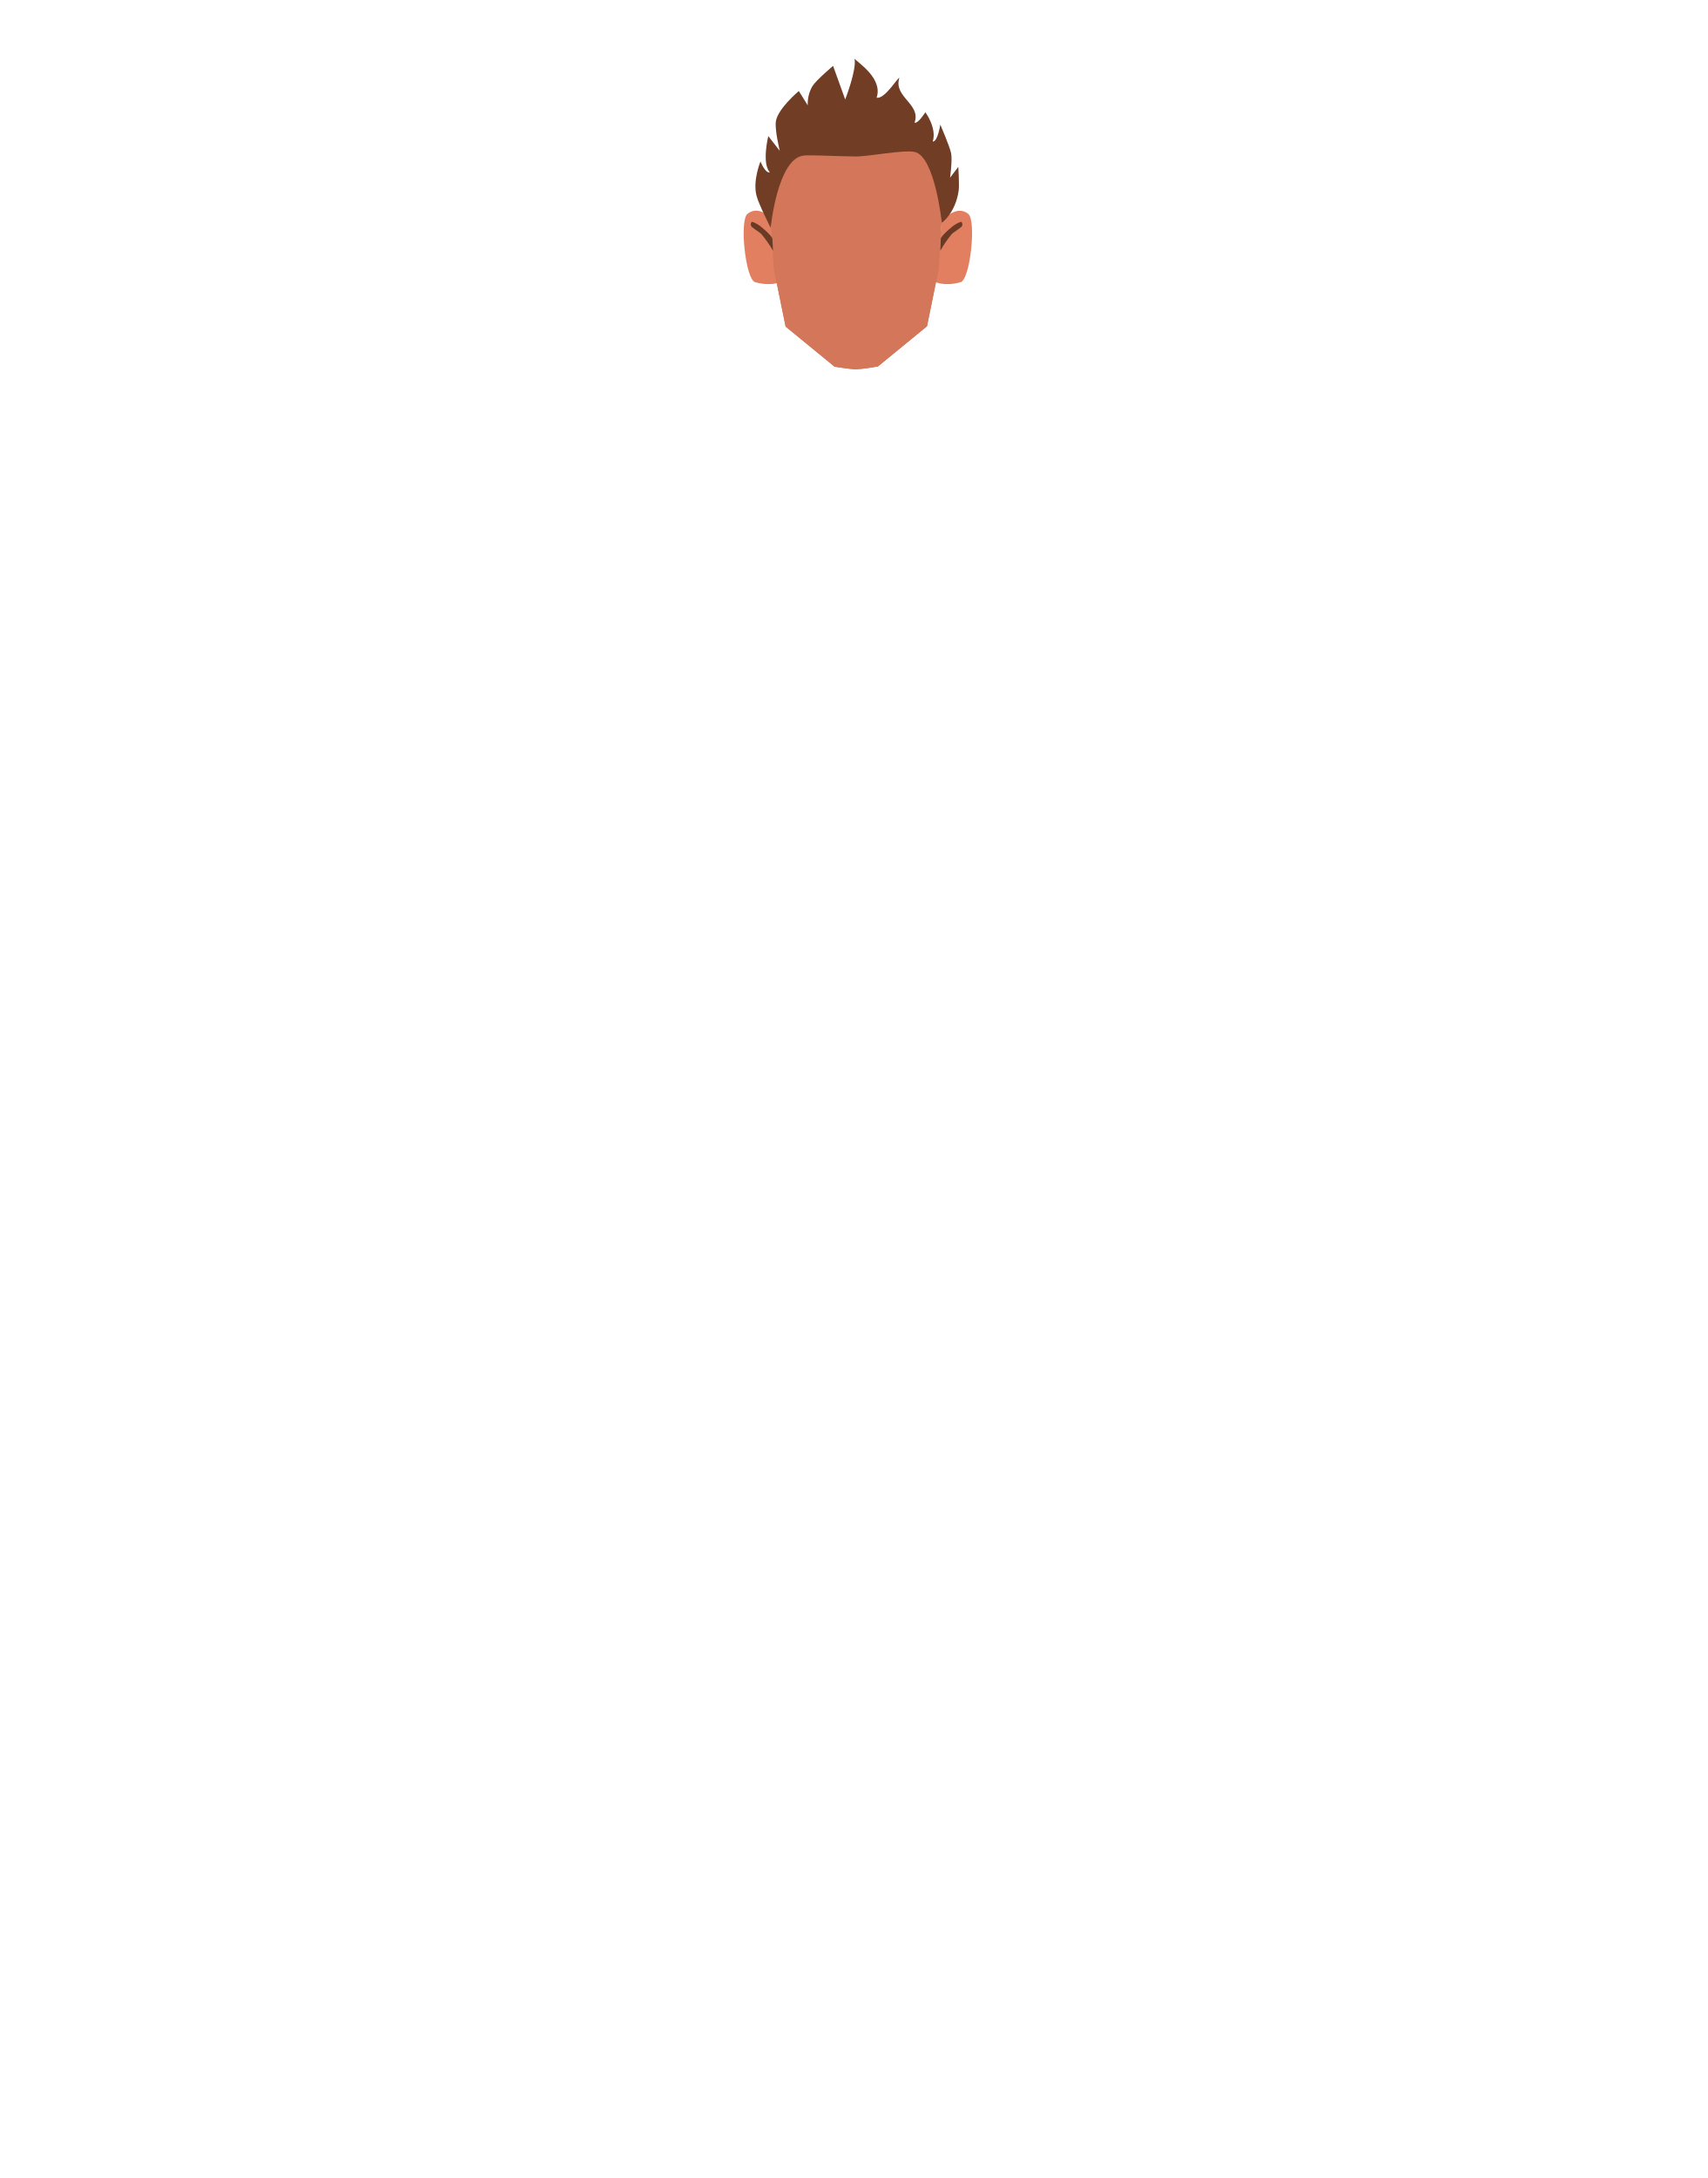
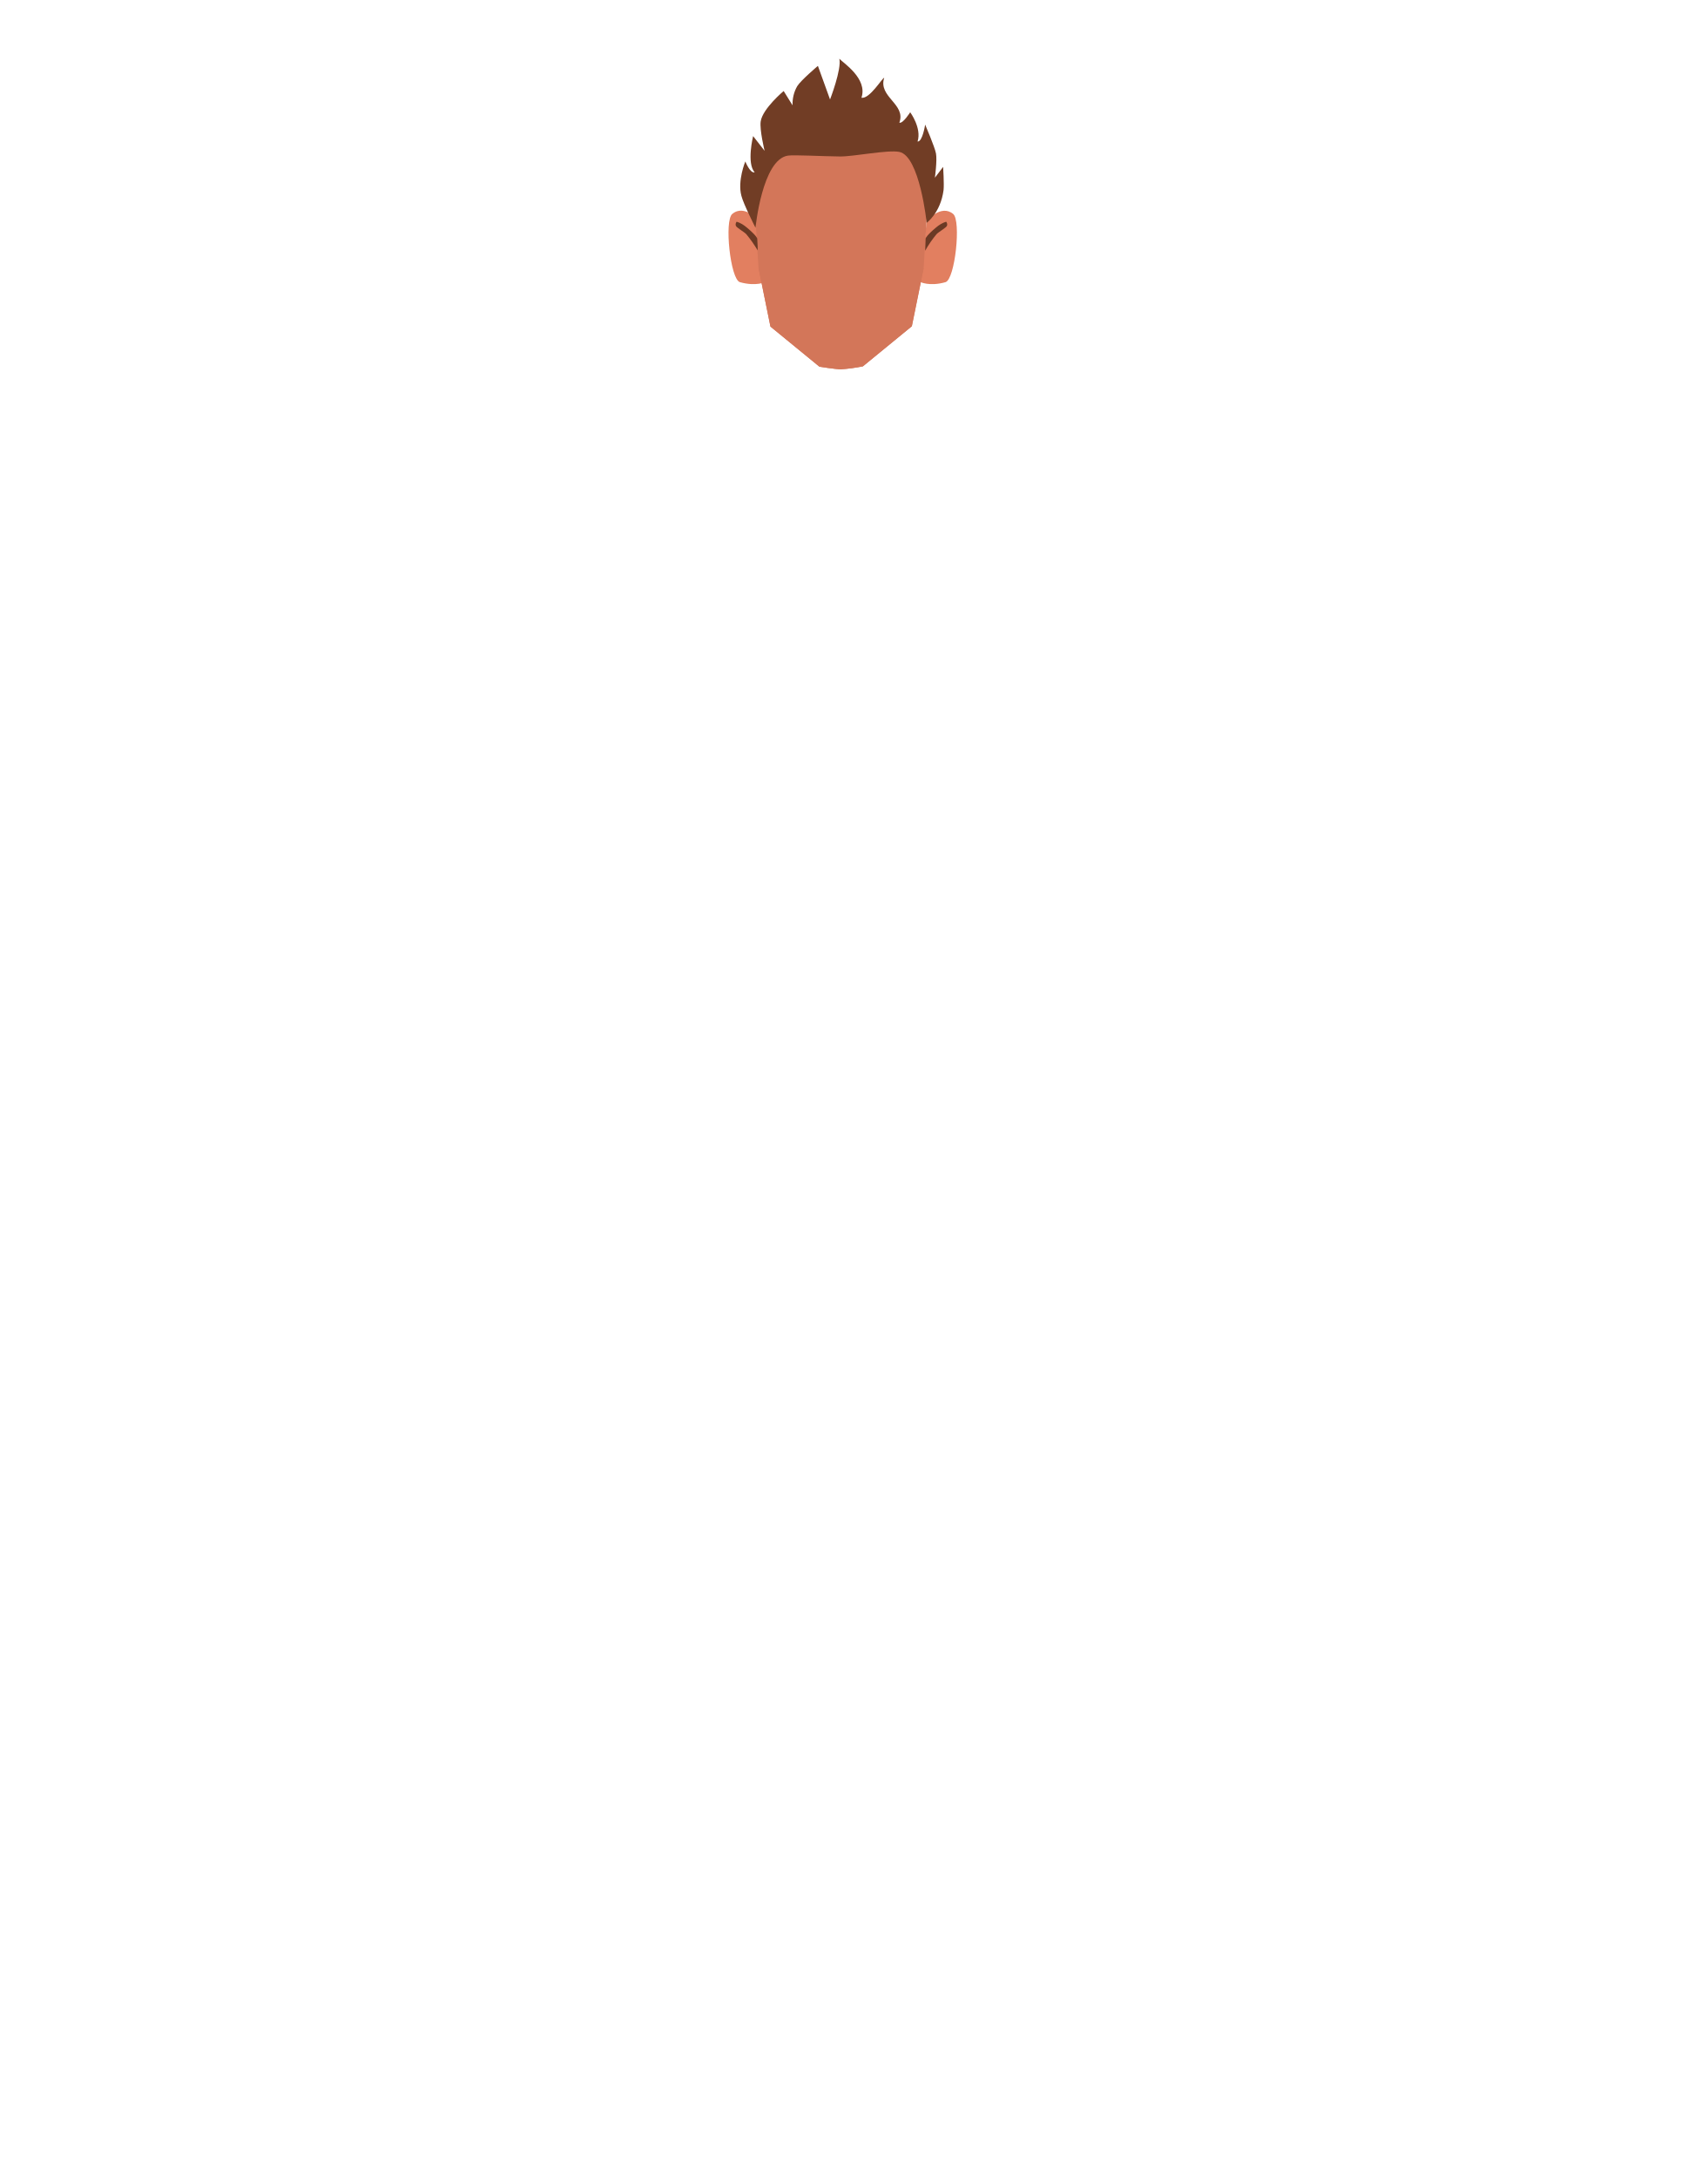
<svg xmlns="http://www.w3.org/2000/svg" xmlns:xlink="http://www.w3.org/1999/xlink" version="1.1" id="Calque_1" x="0px" y="0px" viewBox="0 0 788 1005" style="enable-background:new 0 0 788 1005;" xml:space="preserve">
  <style type="text/css">
- 	.st0{clip-path:url(#SVGID_00000011744316990710767630000015967031712505415613_);}
+ 	.st0{clip-path:url(#SVGID_00000049936492383002992300000014107303793911323813_);}
	.st1{fill:#E27F60;}
- 	.st2{clip-path:url(#SVGID_00000170269488075862741480000015640754694833946261_);}
+ 	.st2{clip-path:url(#SVGID_00000178914733336201132470000014342568332040545190_);}
	.st3{fill:#D37659;}
- 	.st4{clip-path:url(#SVGID_00000033332465657790049150000013937675862156127145_);}
+ 	.st4{clip-path:url(#SVGID_00000010289224192434894080000017935759277226748042_);}
	.st5{fill:#6B3A25;}
- 	.st6{clip-path:url(#SVGID_00000005256160402951368720000001121087591707352767_);}
+ 	.st6{clip-path:url(#SVGID_00000071527629893992164400000014411038679247808156_);}
	.st7{fill:#713D25;}
</style>
  <g id="Calque_5">
    <g>
      <defs>
-         <polygon id="SVGID_1_" points="431.7,97.2 431.7,97.2 448.7,97.2 448.7,131.1 431.7,131.1    " />
+         <polygon id="SVGID_1_" points="424.7,97.2 424.7,97.2 441.7,97.2 441.7,131.1 424.7,131.1    " />
      </defs>
-       <clipPath id="SVGID_00000036956193188163052150000015877283396088050824_">
+       <clipPath id="SVGID_00000163039302560818929330000000010202187409958283_">
        <use xlink:href="#SVGID_1_" style="overflow:visible;" />
      </clipPath>
-       <g style="clip-path:url(#SVGID_00000036956193188163052150000015877283396088050824_);">
-         <path class="st1" d="M431.7,130.1l3-28.2c0,0,6.6-7.8,12.2-3.2c3.8,3,0.9,30.2-3.5,31.5C436,132.3,431.7,130.1,431.7,130.1z" />
+       <g style="clip-path:url(#SVGID_00000163039302560818929330000000010202187409958283_);">
+         <path class="st1" d="M424.7,130.1l3-28.2c0,0,6.6-7.8,12.2-3.2c3.8,3,0.9,30.2-3.5,31.5C429,132.3,424.7,130.1,424.7,130.1z" />
      </g>
    </g>
    <g>
      <defs>
-         <polygon id="SVGID_00000178187831979092773970000012010120085892659895_" points="360.3,97.2 360.3,97.2 343.3,97.2 343.3,131.1      360.3,131.1    " />
+         <polygon id="SVGID_00000182491081911183680280000007586577730748354987_" points="353.3,97.2 353.3,97.2 336.3,97.2 336.3,131.1      353.3,131.1    " />
      </defs>
-       <clipPath id="SVGID_00000176750591803464153870000017189852688678127237_">
-         <use xlink:href="#SVGID_00000178187831979092773970000012010120085892659895_" style="overflow:visible;" />
+       <clipPath id="SVGID_00000010286177658765374530000007696130760252602520_">
+         <use xlink:href="#SVGID_00000182491081911183680280000007586577730748354987_" style="overflow:visible;" />
      </clipPath>
-       <g style="clip-path:url(#SVGID_00000176750591803464153870000017189852688678127237_);">
-         <path class="st1" d="M360.3,130.1l-3-28.2c0,0-6.6-7.9-12.3-3.2c-3.8,3-0.9,30.2,3.5,31.5C356,132.3,360.3,130.1,360.3,130.1z" />
+       <g style="clip-path:url(#SVGID_00000010286177658765374530000007696130760252602520_);">
+         <path class="st1" d="M353.3,130.1l-3-28.2c0,0-6.6-7.9-12.3-3.2c-3.8,3-0.9,30.2,3.5,31.5C349,132.3,353.3,130.1,353.3,130.1z" />
      </g>
    </g>
-     <path class="st3" d="M395.1,170.4c-2.5,0-9.9-1.2-9.9-1.2l-22.6-18.5l-5.5-27l-1.5-24.2v-6.4c0-21.5,17.4-38.9,38.9-38.9h1.4   c21.5,0,38.9,17.4,38.9,38.9v6.3l-1.5,24.2l-5.5,27l-22.6,18.5C401.9,169.7,398.5,170.2,395.1,170.4z" />
-     <path class="st3" d="M395.1,170.4c-2.5,0-9.9-1.2-9.9-1.2l-22.6-18.5l-5.5-27l4.5,4.8l5.5,13.1l11.9-8l17.4,4.3l19.1-3.8l9.9,6.9   l6-14.2l2-3.3l-5.5,27l-22.6,18.5C401.9,169.7,398.5,170.2,395.1,170.4z" />
+     <path class="st3" d="M388.1,170.4c-2.5,0-9.9-1.2-9.9-1.2l-22.6-18.5l-5.5-27l-1.5-24.2v-6.4c0-21.5,17.4-38.9,38.9-38.9h1.4   c21.5,0,38.9,17.4,38.9,38.9v6.3l-1.5,24.2l-5.5,27l-22.6,18.5C394.9,169.7,391.5,170.2,388.1,170.4z" />
+     <path class="st3" d="M388.1,170.4c-2.5,0-9.9-1.2-9.9-1.2l-22.6-18.5l-5.5-27l4.5,4.8l5.5,13.1l11.9-8l17.4,4.3l19.1-3.8l9.9,6.9   l6-14.2l2-3.3l-5.5,27l-22.6,18.5C394.9,169.7,391.5,170.2,388.1,170.4z" />
    <g>
      <defs>
-         <polygon id="SVGID_00000182527642231857567540000006223914802151096995_" points="433.9,102.2 433.9,102.2 444.1,102.2      444.1,115.7 433.9,115.7    " />
+         <polygon id="SVGID_00000044859285059231277500000001847503926025711262_" points="426.9,102.2 426.9,102.2 437.1,102.2      437.1,115.7 426.9,115.7    " />
      </defs>
-       <clipPath id="SVGID_00000183217892048584392750000017831206743602832551_">
-         <use xlink:href="#SVGID_00000182527642231857567540000006223914802151096995_" style="overflow:visible;" />
+       <clipPath id="SVGID_00000034792272852348283100000007760176831657041058_">
+         <use xlink:href="#SVGID_00000044859285059231277500000001847503926025711262_" style="overflow:visible;" />
      </clipPath>
-       <g style="clip-path:url(#SVGID_00000183217892048584392750000017831206743602832551_);">
-         <path class="st5" d="M434.2,110.1c0-0.2,0.6-1.6,4.8-5.1c1.4-1.2,3-2.2,4.7-2.7c0.4,0.5,0.6,1.2,0.4,1.8     c-0.1,0.8-3.7,2.8-4.8,3.9c-2,2.4-3.8,5-5.3,7.7L434.2,110.1z" />
+       <g style="clip-path:url(#SVGID_00000034792272852348283100000007760176831657041058_);">
+         <path class="st5" d="M427.2,110.1c0-0.2,0.6-1.6,4.8-5.1c1.4-1.2,3-2.2,4.7-2.7c0.4,0.5,0.6,1.2,0.4,1.8     c-0.1,0.8-3.7,2.8-4.8,3.9c-2,2.4-3.8,5-5.3,7.7L427.2,110.1z" />
      </g>
    </g>
    <g>
      <defs>
-         <polygon id="SVGID_00000012430672046514330220000015962422156668850561_" points="356.7,102.2 356.7,102.2 346.5,102.2      346.5,115.7 356.7,115.7    " />
+         <polygon id="SVGID_00000127009786955640254170000003832094757304099223_" points="349.7,102.2 349.7,102.2 339.5,102.2      339.5,115.7 349.7,115.7    " />
      </defs>
-       <clipPath id="SVGID_00000017514631141581042070000017262649808952112299_">
-         <use xlink:href="#SVGID_00000012430672046514330220000015962422156668850561_" style="overflow:visible;" />
+       <clipPath id="SVGID_00000019646343232523123670000001631608650634571450_">
+         <use xlink:href="#SVGID_00000127009786955640254170000003832094757304099223_" style="overflow:visible;" />
      </clipPath>
-       <g style="clip-path:url(#SVGID_00000017514631141581042070000017262649808952112299_);">
-         <path class="st5" d="M356.5,110.1c0-0.2-0.6-1.6-4.8-5.1c-1.4-1.2-3-2.2-4.7-2.7c-0.4,0.5-0.6,1.2-0.4,1.8     c0.1,0.8,3.7,2.8,4.8,3.9c2,2.4,3.8,5,5.4,7.7L356.5,110.1z" />
+       <g style="clip-path:url(#SVGID_00000019646343232523123670000001631608650634571450_);">
+         <path class="st5" d="M349.5,110.1c0-0.2-0.6-1.6-4.8-5.1c-1.4-1.2-3-2.2-4.7-2.7c-0.4,0.5-0.6,1.2-0.4,1.8     c0.1,0.8,3.7,2.8,4.8,3.9c2,2.4,3.8,5,5.4,7.7L349.5,110.1z" />
      </g>
    </g>
-     <path class="st7" d="M355.7,105.1c0,0-5.5-10.8-6.5-14.7c-1.9-7,1.8-15.9,1.8-15.9s2.2,5.6,4.3,5c-3.8-4.2-0.7-16.7-0.7-16.7   l5.3,6.8c0,0-2.4-9.8-1.8-13.6C359,50.1,368.7,42,368.7,42l4.1,6.6c-0.1-3.1,0.6-6.2,2.2-8.9c1.7-2.7,9.5-9.3,9.5-9.3l5.6,15.5   c0,0,5.4-13.9,4.3-18.8c1.6,1.8,13.2,9.1,10.2,18c3.8,0.7,9.6-9.2,10.5-9.2c-2.9,8.9,10.2,12.1,7,20.7c1.6,0.6,5-4.8,5-4.8   s5.4,7.3,3.4,13.5c2.3,0.2,3.5-7.8,3.5-7.8s4.4,10.2,5,13.3c0.6,3.2-0.5,11.2-0.5,11.2l3.8-5c0,0,0.5,7.9,0.2,10.7   c-1.4,10.6-7.8,15.1-7.8,15.1s-3.2-30.8-12.6-32.7c-5.1-1.1-21.4,2.2-27.4,2.1c-8.9-0.1-21-0.8-24-0.4   C358.8,73.5,355.7,105.1,355.7,105.1z" />
+     <path class="st7" d="M348.7,105.1c0,0-5.5-10.8-6.5-14.7c-1.9-7,1.8-15.9,1.8-15.9s2.2,5.6,4.3,5c-3.8-4.2-0.7-16.7-0.7-16.7   l5.3,6.8c0,0-2.4-9.8-1.8-13.6C352,50.1,361.7,42,361.7,42l4.1,6.6c-0.1-3.1,0.6-6.2,2.2-8.9c1.7-2.7,9.5-9.3,9.5-9.3l5.6,15.5   c0,0,5.4-13.9,4.3-18.8c1.6,1.8,13.2,9.1,10.2,18c3.8,0.7,9.6-9.2,10.5-9.2c-2.9,8.9,10.2,12.1,7,20.7c1.6,0.6,5-4.8,5-4.8   s5.4,7.3,3.4,13.5c2.3,0.2,3.5-7.8,3.5-7.8s4.4,10.2,5,13.3c0.6,3.2-0.5,11.2-0.5,11.2l3.8-5c0,0,0.5,7.9,0.2,10.7   c-1.4,10.6-7.8,15.1-7.8,15.1s-3.2-30.8-12.6-32.7c-5.1-1.1-21.4,2.2-27.4,2.1c-8.9-0.1-21-0.8-24-0.4   C351.8,73.5,348.7,105.1,348.7,105.1z" />
  </g>
</svg>
